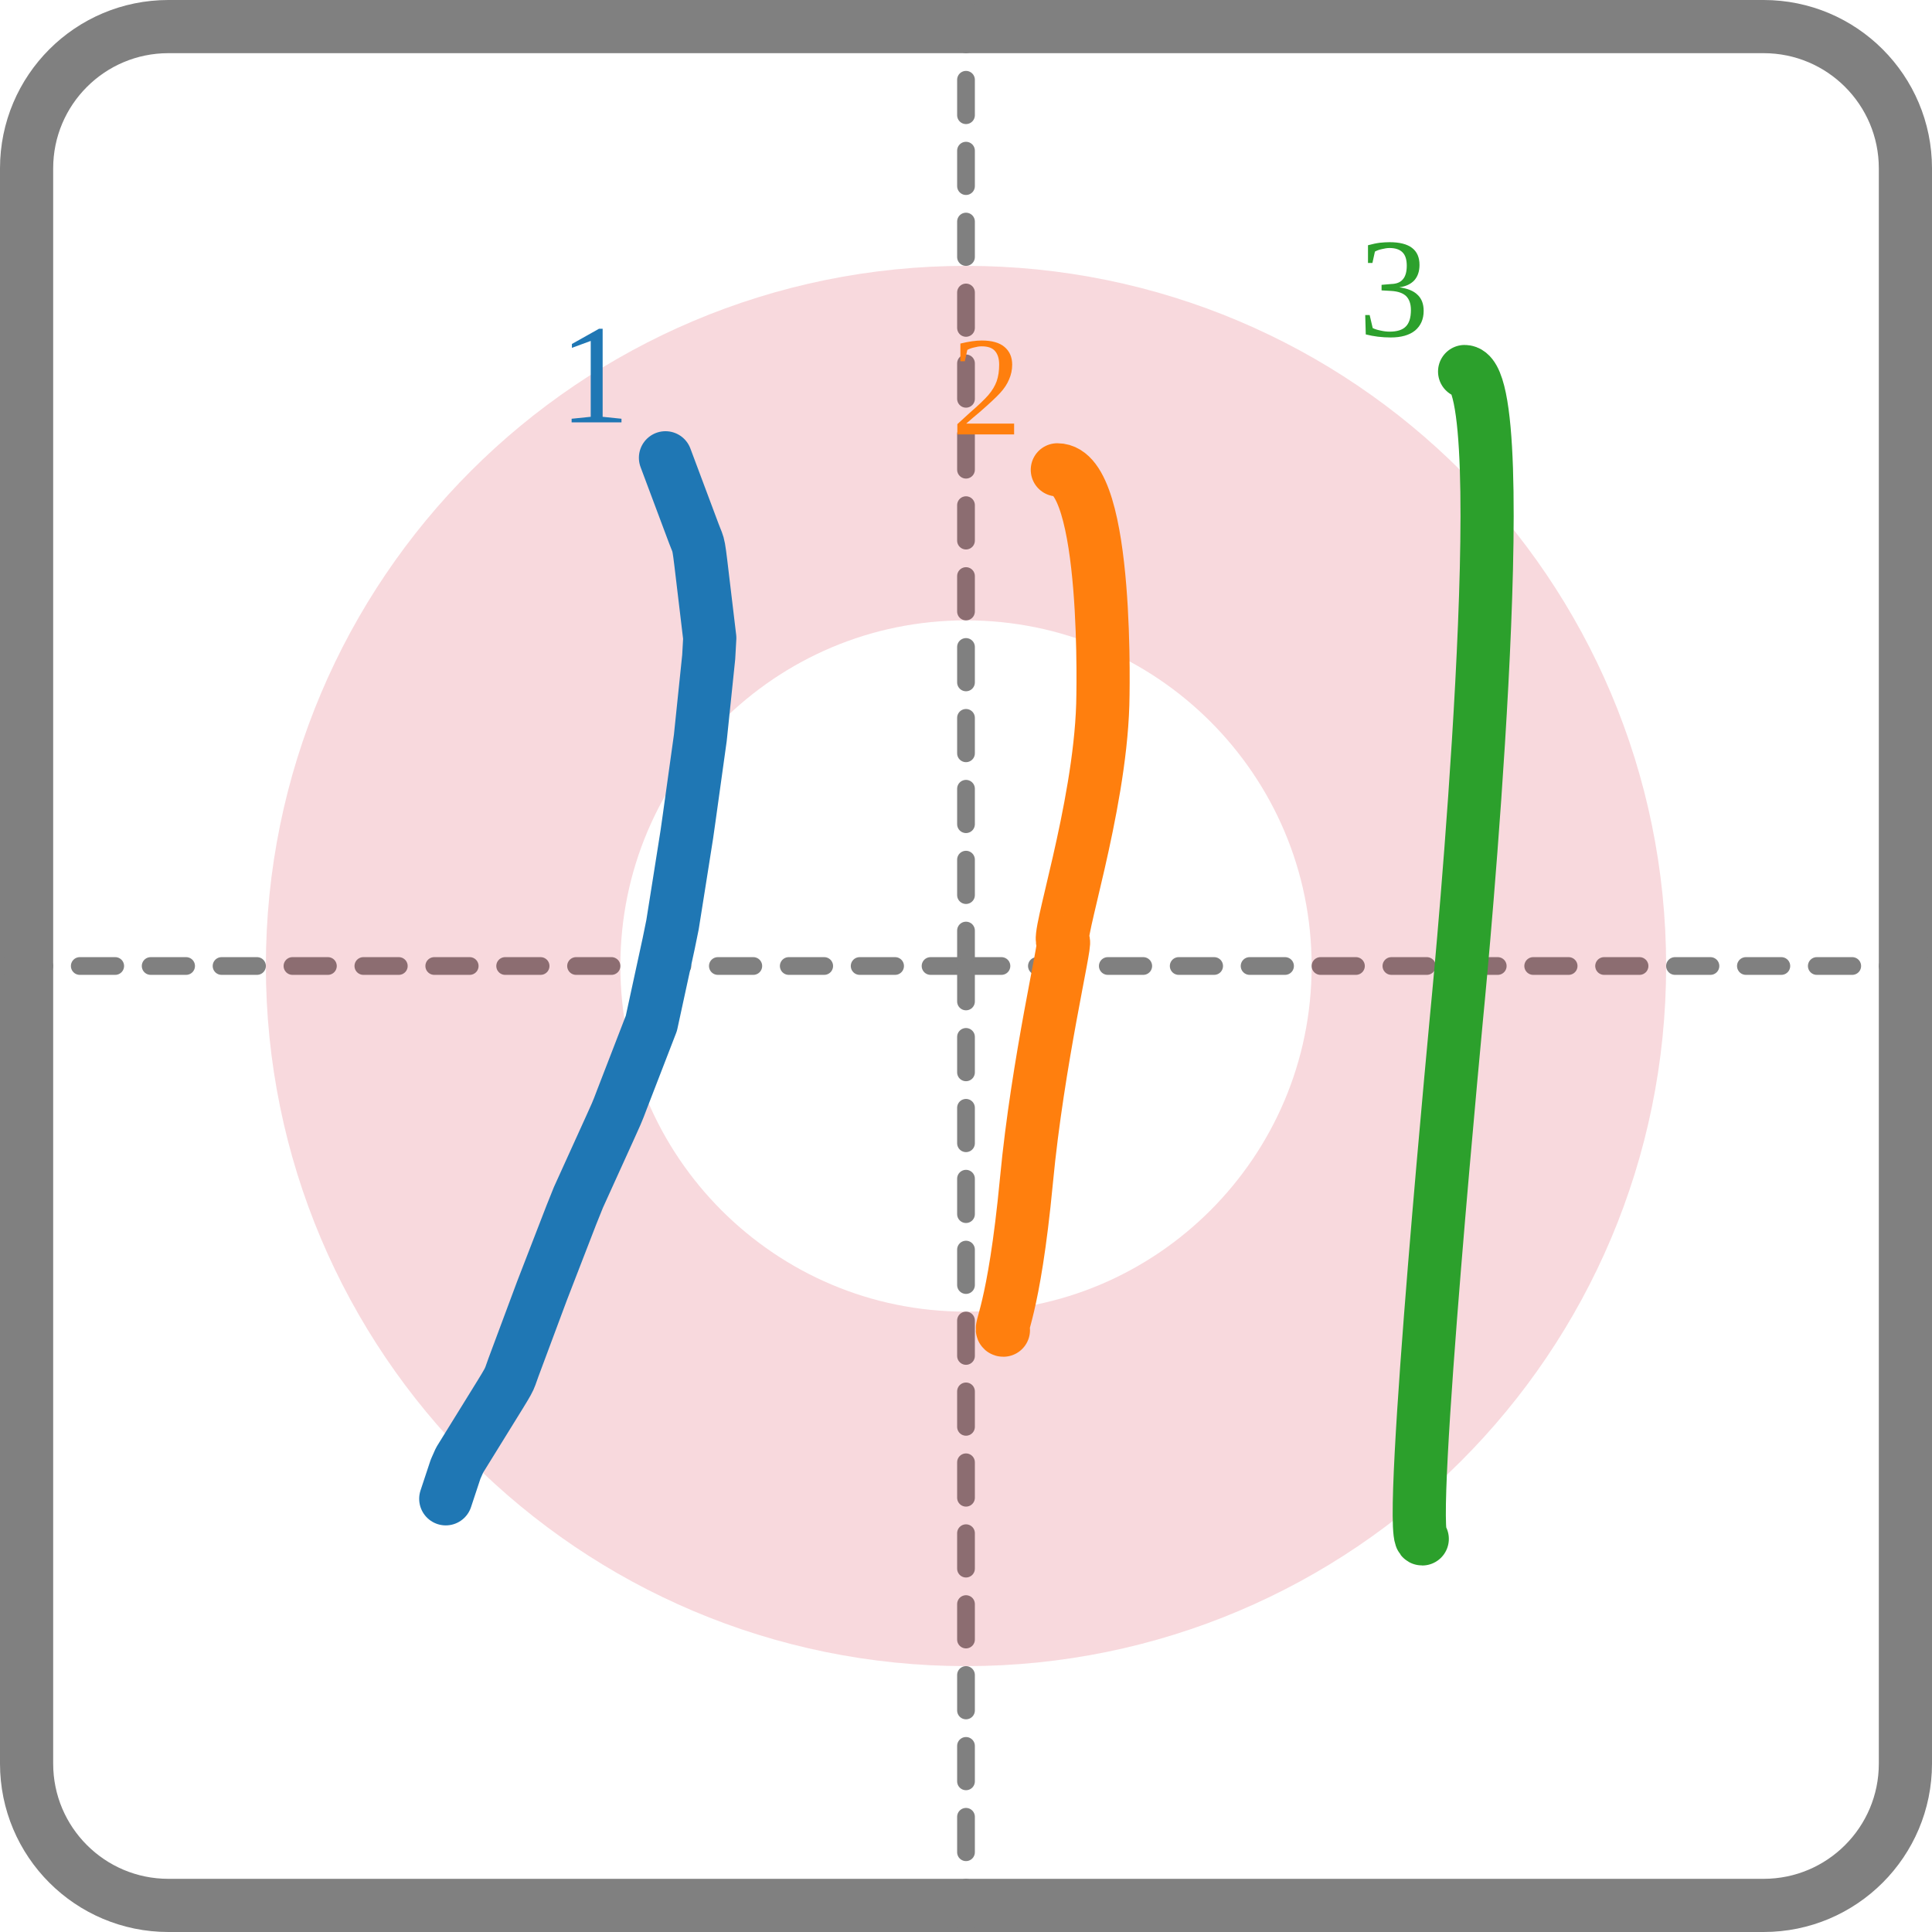
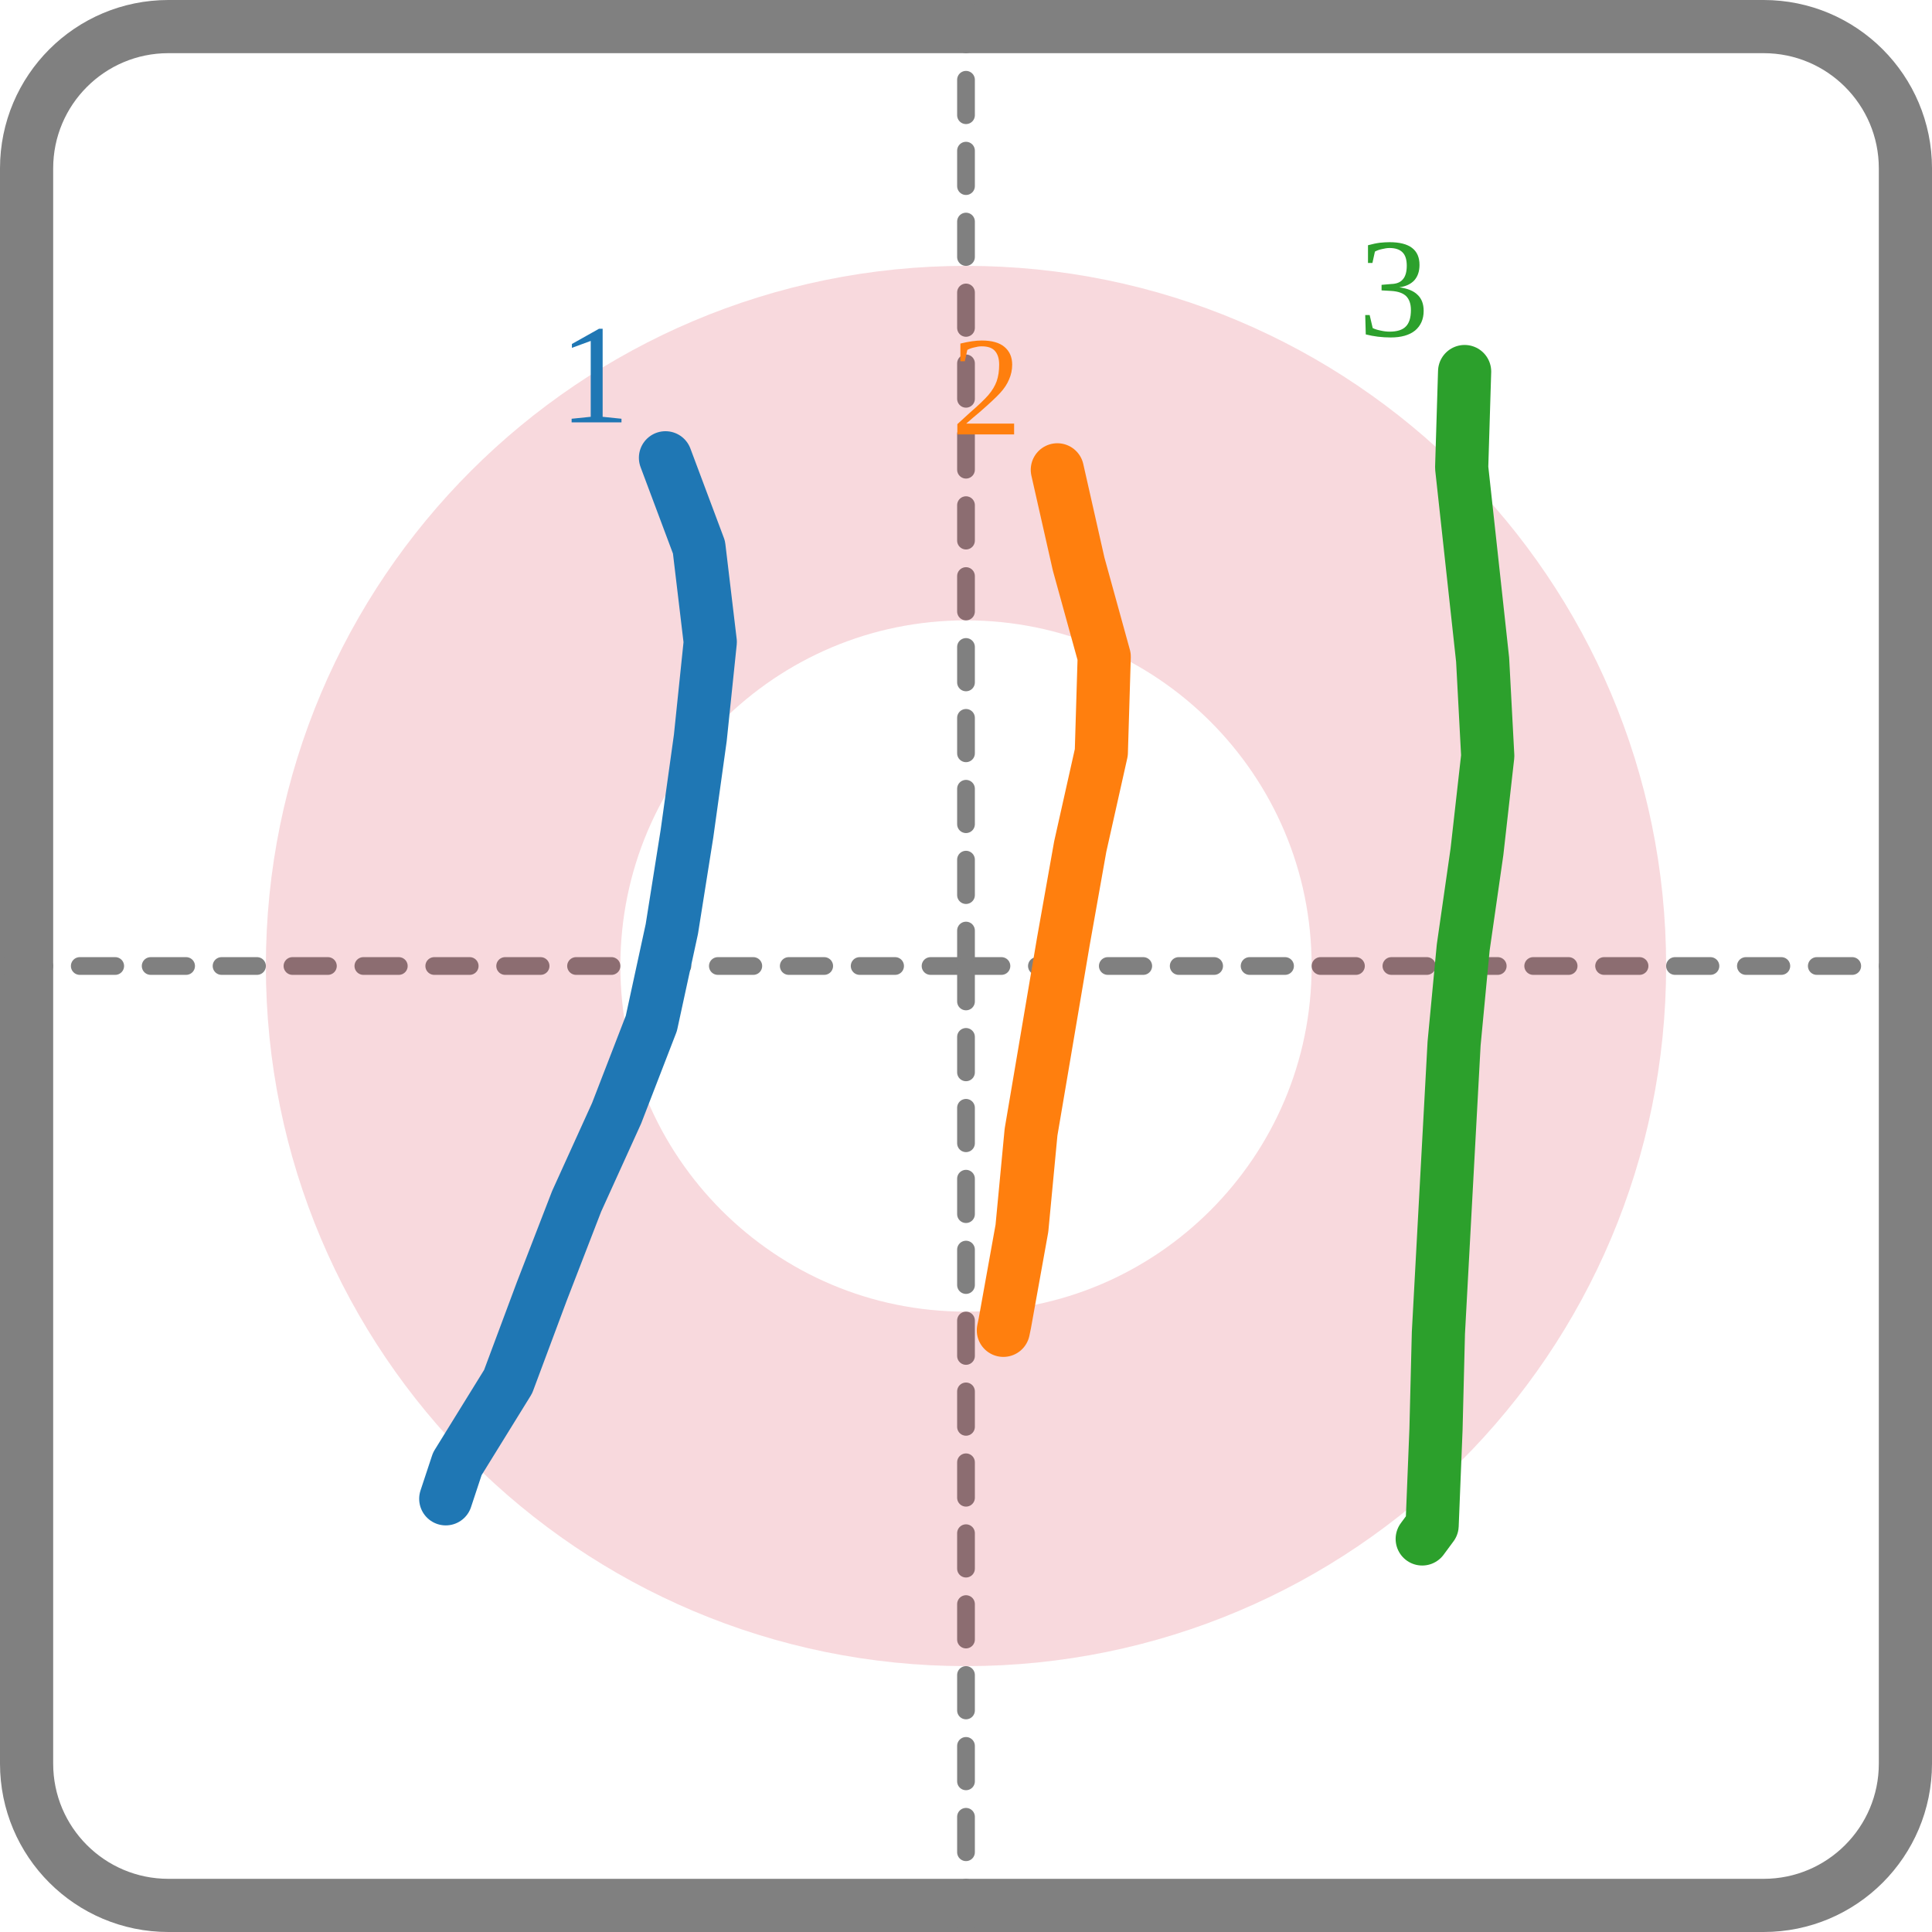
<svg xmlns="http://www.w3.org/2000/svg" height="109" viewBox="0 0 109 109" width="109">
  <rect fill="none" height="106" rx="8" ry="8" stroke="gray" stroke-linejoin="miter" stroke-width="3" width="106" x="1.5" y="1.5" />
  <line stroke="gray" stroke-dasharray="2,2" stroke-linecap="round" stroke-width="1" x1="54.5" x2="109" y1="54.5" y2="54.5" />
  <line stroke="gray" stroke-dasharray="2,2" stroke-linecap="round" stroke-width="1" x1="54.5" x2="0" y1="54.5" y2="54.5" />
  <line stroke="gray" stroke-dasharray="2,2" stroke-linecap="round" stroke-width="1" x1="54.5" x2="54.5" y1="54.5" y2="0" />
  <line stroke="gray" stroke-dasharray="2,2" stroke-linecap="round" stroke-width="1" x1="54.5" x2="54.5" y1="54.5" y2="109" />
  <circle cx="54.5" cy="54.5" fill="none" opacity="0.15" r="29.5" stroke="#D0021B" stroke-width="20" />
-   <path d="M37.545,25.828 C37.545,25.828 39.137,30.08 39.137,30.08 C39.475,30.985 39.362,30.287 39.752,33.546 C39.849,34.362 39.947,35.178 40.044,35.994 C40.024,36.352 40.004,36.711 39.984,37.069 C39.511,41.627 39.511,41.627 39.511,41.627 C39.511,41.627 39.511,41.627 38.877,46.18 C38.742,47.15 38.851,46.442 38.333,49.714 C38.202,50.534 38.072,51.354 37.942,52.173 C37.87,52.528 37.797,52.883 37.725,53.237 C37.522,54.174 37.318,55.111 37.115,56.048 C36.993,56.611 36.871,57.173 36.749,57.735 C36.749,57.735 35.095,62.014 35.095,62.014 C34.743,62.925 35.032,62.27 33.662,65.288 C33.318,66.045 32.975,66.801 32.632,67.557 C32.497,67.892 32.363,68.226 32.229,68.561 C30.577,72.83 30.577,72.83 30.577,72.83 C30.577,72.83 28.968,77.146 28.968,77.146 C28.625,78.065 28.979,77.445 27.237,80.264 C26.801,80.97 26.364,81.676 25.927,82.382 C25.852,82.552 25.777,82.721 25.702,82.891 C25.517,83.447 25.333,84.004 25.149,84.56" fill="none" stroke="#1f77b4" stroke-linecap="round" stroke-linejoin="round" stroke-width="3" />
+   <path d="M37.545,25.828 L39.435,30.874 L40.072,36.22 L39.51,41.634 L38.758,47.032 L37.904,52.412 L36.748,57.738 L34.786,62.812 L32.533,67.775 L30.569,72.853 L28.667,77.95 L25.802,82.586 L25.149,84.56" fill="none" stroke="#1f77b4" stroke-linecap="round" stroke-linejoin="round" stroke-width="3" />
  <text fill="#1f77b4" font-size="8" text-anchor="end" x="35.545" y="23.828">
1
</text>
-   <path d="M59.653,26.507 C62.617,26.507 62.216,39.751 62.216,39.751 C62.035,45.727 59.522,53.127 59.991,53.127 C60.165,53.127 58.548,59.878 57.912,66.587 C57.195,74.139 56.307,75.045 56.61,75.045" fill="none" stroke="#ff7f0e" stroke-linecap="round" stroke-linejoin="round" stroke-width="3" />
+   <path d="M59.653,26.507 L60.855,31.823 L62.298,37.051 L62.135,42.45 L60.945,47.762 L59.991,53.128 C59.991,53.128 59.991,53.128 58.625,61.188 C58.169,63.874 58.169,63.874 58.169,63.874 L57.655,69.298 L56.691,74.655 L56.608,75.054" fill="none" stroke="#ff7f0e" stroke-linecap="round" stroke-linejoin="round" stroke-width="3" />
  <text fill="#ff7f0e" font-size="8" text-anchor="end" x="57.653" y="24.507">
2
</text>
-   <path d="M82.631,20.962 C85.672,20.962 82.291,56.165 82.291,56.165 C82.291,56.165 79.347,86.822 80.241,86.822" fill="none" stroke="#2ca02c" stroke-linecap="round" stroke-linejoin="round" stroke-width="3" />
+   <path d="M82.631,20.962 L82.465,26.383 C82.465,26.383 83.056,31.801 83.056,31.801 C83.253,33.607 83.45,35.413 83.647,37.219 L83.936,42.653 L83.327,48.059 L82.552,53.454 L82.037,58.874 C82.037,58.874 81.673,65.579 81.673,65.579 C81.5,68.786 81.326,71.993 81.152,75.2 L81.016,80.645 L80.798,86.067 L80.239,86.824" fill="none" stroke="#2ca02c" stroke-linecap="round" stroke-linejoin="round" stroke-width="3" />
  <text fill="#2ca02c" font-size="8" text-anchor="end" x="80.631" y="18.962">
3
</text>
</svg>
